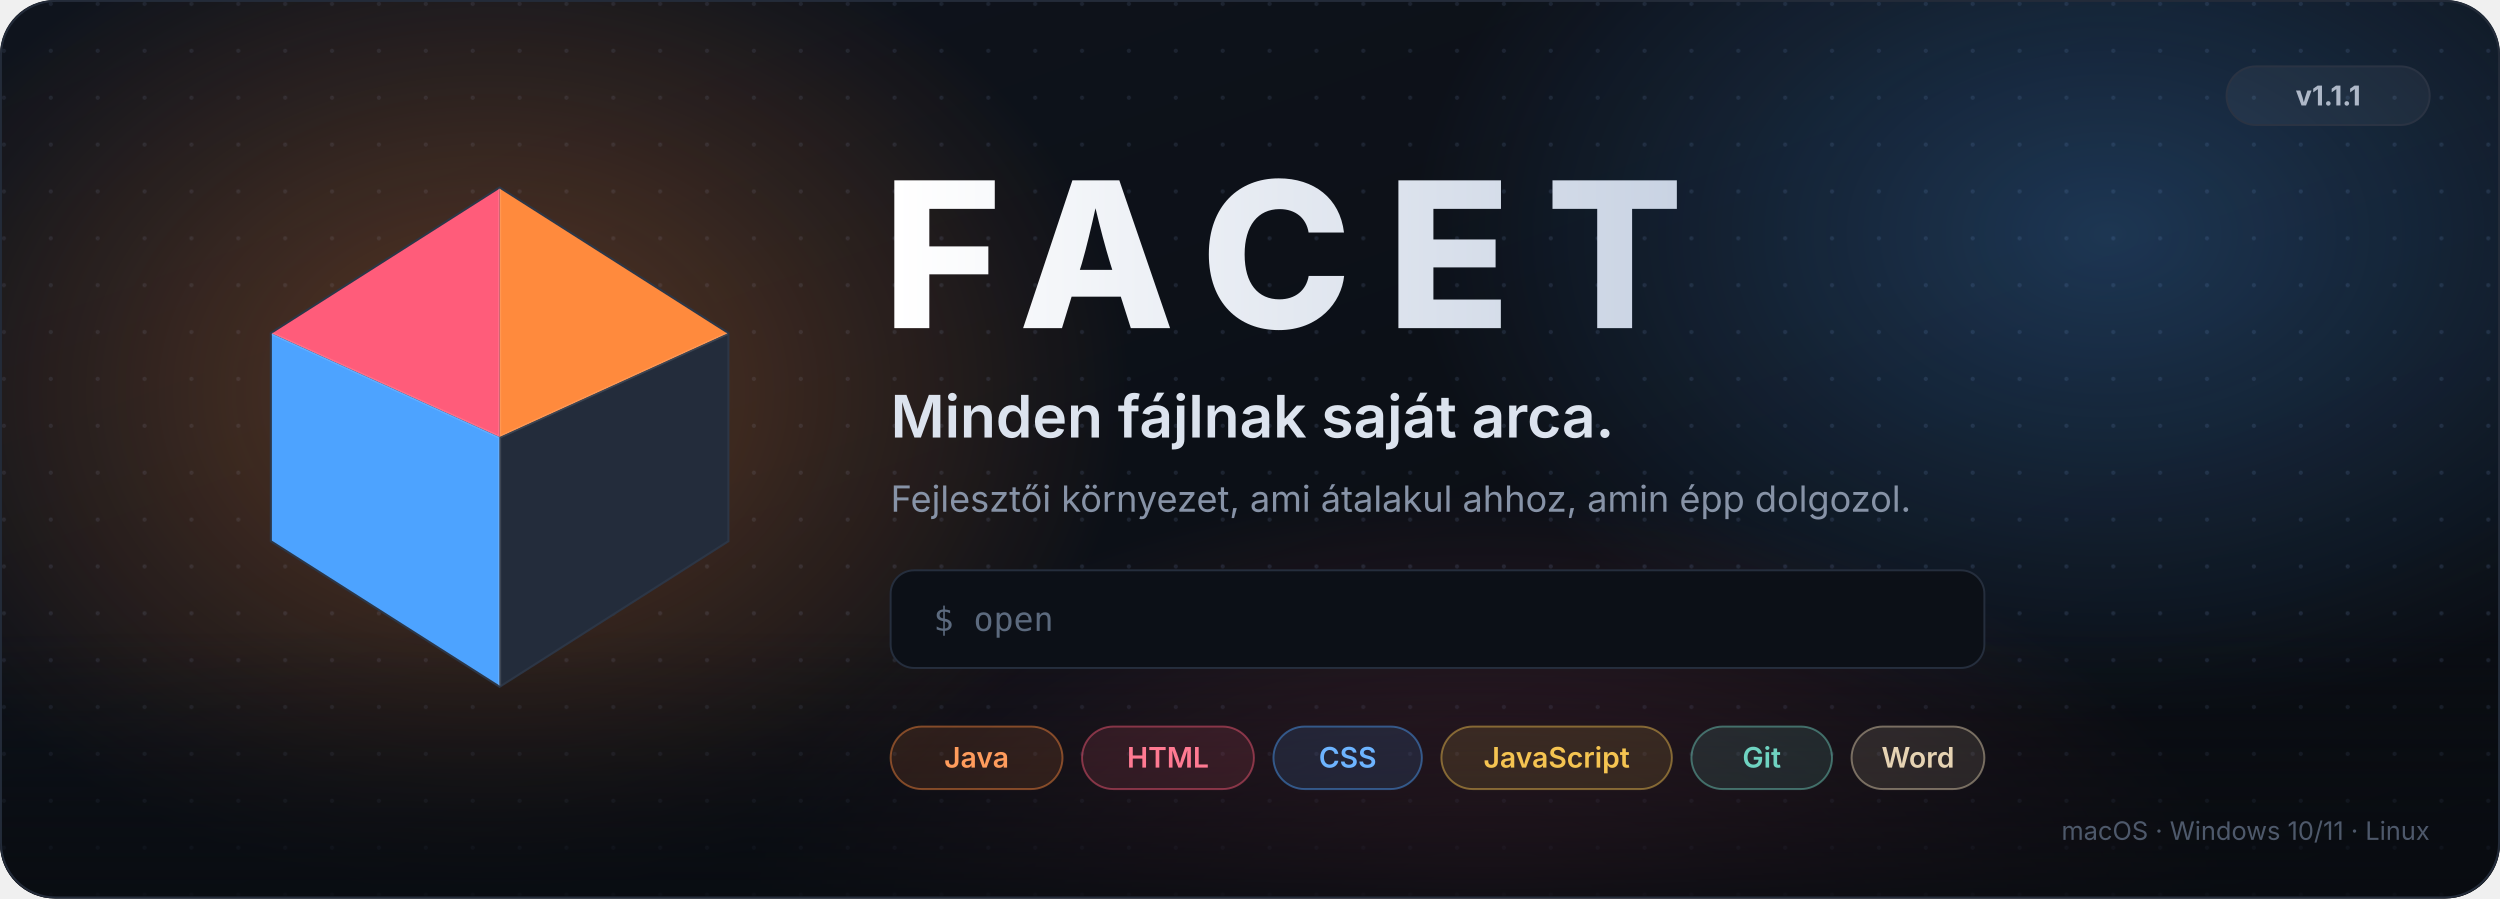
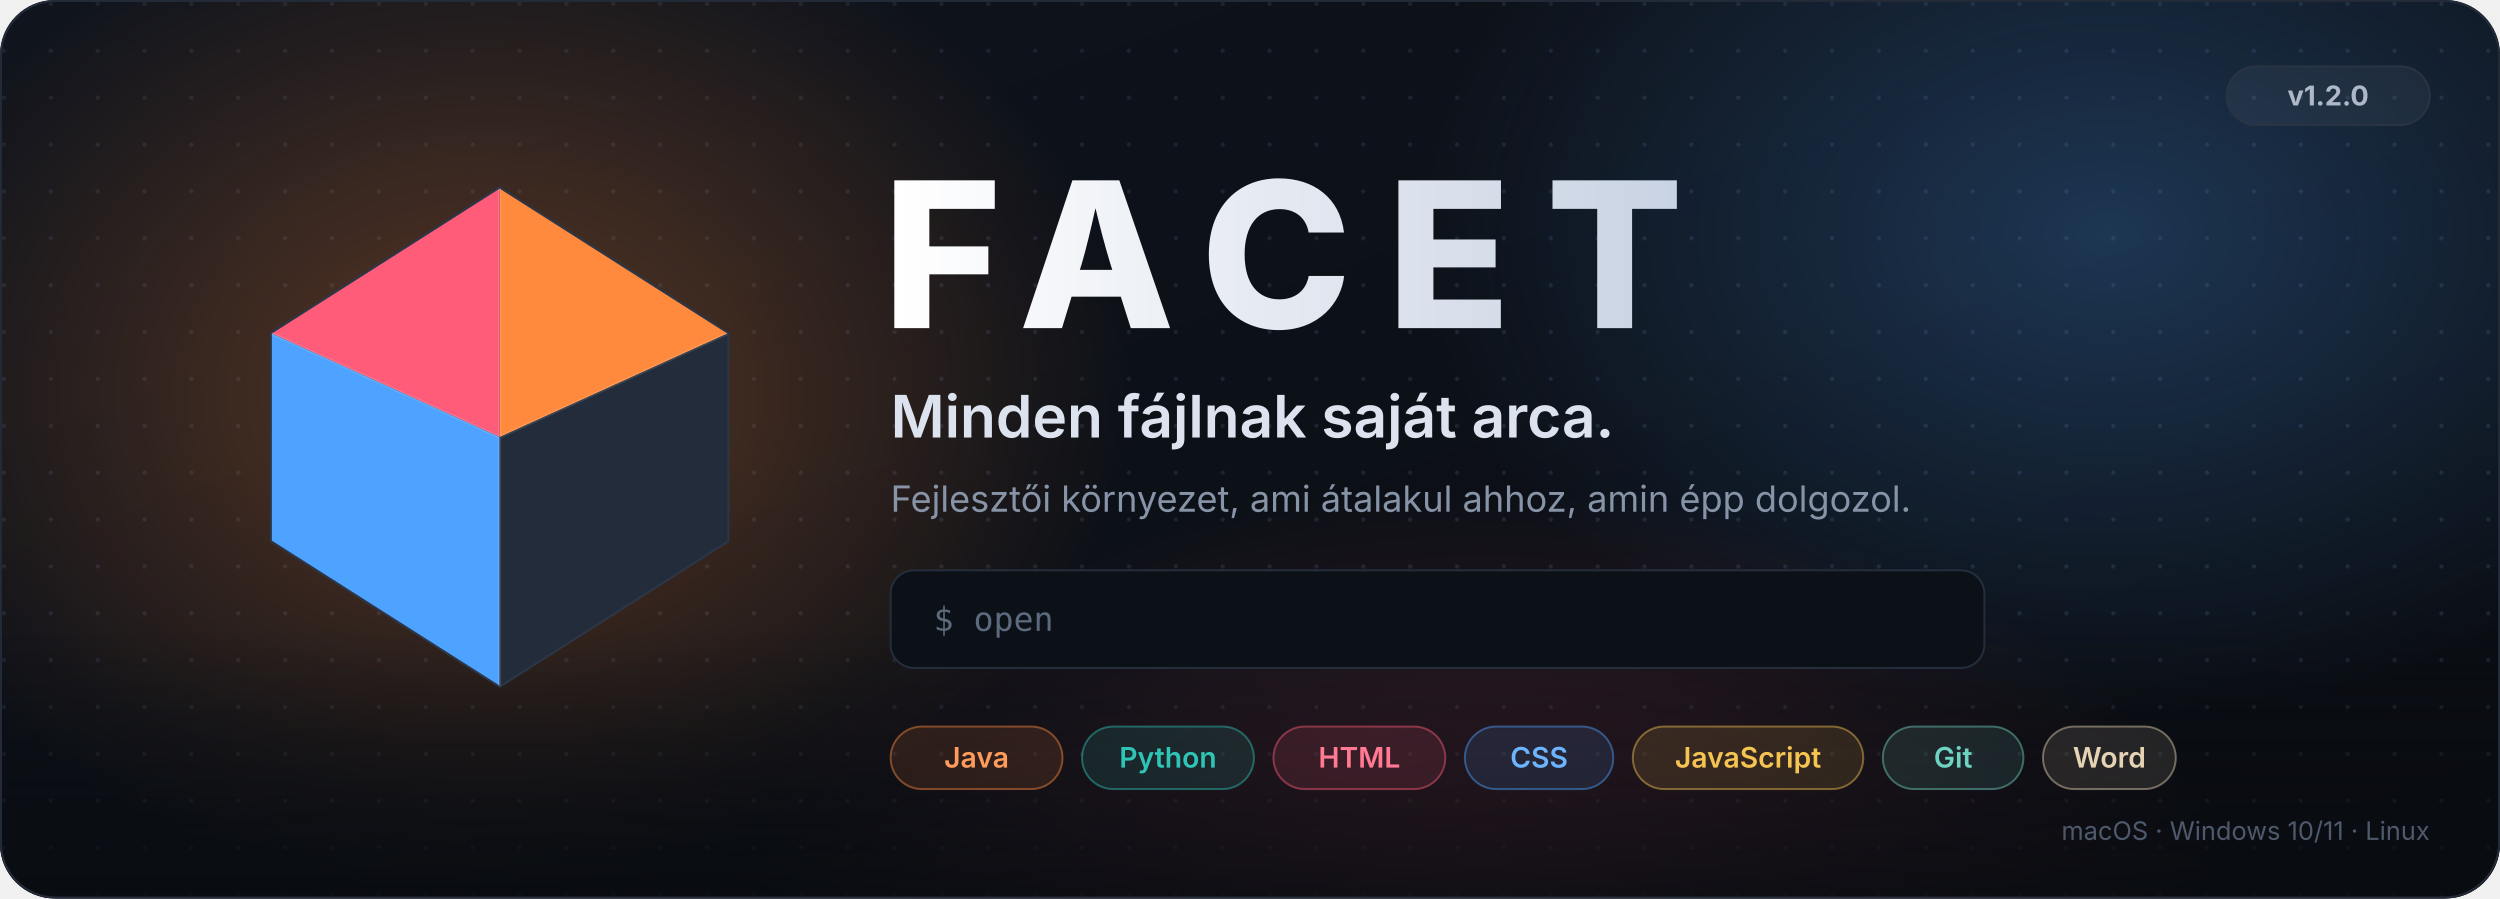
<svg xmlns="http://www.w3.org/2000/svg" width="1280" height="460" viewBox="0 0 1280 460" role="img" aria-label="FACET — Minden fájlnak saját arca">
  <defs>
    <linearGradient id="bg" x1="0" y1="0" x2="1" y2="1">
      <stop offset="0" stop-color="#0F141D" />
      <stop offset="1" stop-color="#090C11" />
    </linearGradient>
    <radialGradient id="g1" cx="0.5" cy="0.5" r="0.5">
      <stop offset="0" stop-color="#FF8A3D" stop-opacity="0.32" />
      <stop offset="1" stop-color="#FF8A3D" stop-opacity="0" />
    </radialGradient>
    <radialGradient id="g2" cx="0.5" cy="0.5" r="0.5">
      <stop offset="0" stop-color="#4DA3FF" stop-opacity="0.26" />
      <stop offset="1" stop-color="#4DA3FF" stop-opacity="0" />
    </radialGradient>
    <radialGradient id="g3" cx="0.5" cy="0.5" r="0.5">
      <stop offset="0" stop-color="#FF5C7A" stop-opacity="0.24" />
      <stop offset="1" stop-color="#FF5C7A" stop-opacity="0" />
    </radialGradient>
    <pattern id="dots" width="24" height="24" patternUnits="userSpaceOnUse">
      <circle cx="2" cy="2" r="1.1" fill="#1C2330" />
    </pattern>
    <linearGradient id="word" x1="0" y1="0" x2="1" y2="0">
      <stop offset="0" stop-color="#FFFFFF" />
      <stop offset="1" stop-color="#C9D3E3" />
    </linearGradient>
    <linearGradient id="fade" x1="0" y1="0" x2="0" y2="1">
      <stop offset="0.7" stop-color="#090C11" stop-opacity="0" />
      <stop offset="1" stop-color="#090C11" stop-opacity="0.85" />
    </linearGradient>
    <clipPath id="card">
      <rect width="1280" height="460" rx="28" />
    </clipPath>
    <style>
      .t { font-family: -apple-system, BlinkMacSystemFont, "Segoe UI", Inter, Helvetica, Arial, sans-serif; }
      .m { font-family: ui-monospace, SFMono-Regular, Menlo, Consolas, "DejaVu Sans Mono", monospace; }
      @keyframes drift1 { 0%,100% { transform: translate(0,0) } 50% { transform: translate(60px,30px) } }
      @keyframes drift2 { 0%,100% { transform: translate(0,0) } 50% { transform: translate(-70px,-20px) } }
      @keyframes drift3 { 0%,100% { transform: translate(0,0) } 50% { transform: translate(40px,-40px) } }
      .b1 { animation: drift1 14s ease-in-out infinite; }
      .b2 { animation: drift2 17s ease-in-out infinite; }
      .b3 { animation: drift3 12s ease-in-out infinite; }
      @keyframes float { 0%,100% { transform: translateY(0) } 50% { transform: translateY(-8px) } }
      .gem { animation: float 6s ease-in-out infinite; transform-box: fill-box; }
-       @keyframes cycle { 0%,16% { opacity: 1 } 20%,96% { opacity: 0 } 100% { opacity: 1 } }
-       .s { opacity: 0; animation: cycle 15s infinite; }
-       .s1 { animation-delay: 0s } .s2 { animation-delay: 3s } .s3 { animation-delay: 6s } .s4 { animation-delay: 9s } .s5 { animation-delay: 12s }
+       @keyframes cycle { 0%,13.5% { opacity: 1 } 16.6%,97% { opacity: 0 } 100% { opacity: 1 } }
+       .s { opacity: 0; animation: cycle 18s infinite; }
+       .s1 { animation-delay: 0s } .s2 { animation-delay: 3s } .s3 { animation-delay: 6s } .s4 { animation-delay: 9s } .s5 { animation-delay: 12s } .s6 { animation-delay: 15s }
      @keyframes blink { 0%,49% { opacity: 1 } 50%,100% { opacity: 0 } }
      .caret { animation: blink 1.1s step-end infinite; }
    </style>
  </defs>
  <g clip-path="url(#card)">
    <rect width="1280" height="460" fill="url(#bg)" />
    <rect width="1280" height="460" fill="url(#dots)" />
    <ellipse class="b1" cx="250" cy="200" rx="330" ry="260" fill="url(#g1)" />
    <ellipse class="b2" cx="1080" cy="120" rx="360" ry="250" fill="url(#g2)" />
    <ellipse class="b3" cx="760" cy="470" rx="380" ry="220" fill="url(#g3)" />
    <rect width="1280" height="460" fill="url(#fade)" />
  </g>
  <rect x="0.5" y="0.5" width="1279" height="459" rx="28" fill="none" stroke="#232B39" />
  <g class="gem">
    <g transform="translate(118 86) scale(10.6)">
      <path d="M13 1 L24 8 L24 18 L13 25 L2 18 L2 8 Z" fill="#141A24" stroke="#2C3646" stroke-width="0.2" />
      <path d="M13 1 L24 8 L13 13 Z" fill="#FF8A3D">
        <animate attributeName="fill" values="#FF8A3D;#F5C451;#FF8A3D" dur="9s" repeatCount="indefinite" />
      </path>
      <path d="M2 8 L13 1 L13 13 Z" fill="#FF5C7A">
        <animate attributeName="fill" values="#FF5C7A;#FF8A3D;#FF5C7A" dur="9s" repeatCount="indefinite" />
      </path>
      <path d="M2 8 L13 13 L13 25 L2 18 Z" fill="#4DA3FF">
        <animate attributeName="fill" values="#4DA3FF;#6FD3C1;#4DA3FF" dur="9s" repeatCount="indefinite" />
      </path>
      <path d="M13 13 L24 8 L24 18 L13 25 Z" fill="#232C3B" />
      <path d="M13 1 L13 13 M2 8 L13 13 L24 8 M13 13 L13 25" stroke="#FFFFFF" stroke-opacity="0.12" stroke-width="0.15" fill="none" />
    </g>
  </g>
  <g class="t">
    <text x="452" y="168" font-size="104" font-weight="800" letter-spacing="18" fill="url(#word)">FACET</text>
    <text x="456" y="224" font-size="30" font-weight="600" fill="#DCE3EE">Minden fájlnak saját arca.</text>
    <text x="456" y="262" font-size="18.5" fill="#8793A7">Fejlesztői környezet, ami átalakul ahhoz, amin épp dolgozol.</text>
  </g>
  <g class="m" font-size="17">
    <rect x="456" y="292" width="560" height="50" rx="12" fill="#0C1017" stroke="#252E3D" />
    <text x="478" y="323" fill="#5C6A7E">$ open</text>
    <g class="s s1">
      <text x="552" y="323" fill="#FF8A3D">Main.java</text>
      <text x="680" y="323" fill="#8A97AB">→ Java-eszközök, osztálytérkép</text>
    </g>
    <g class="s s2">
      <text x="552" y="323" fill="#FF5C7A">index.html</text>
      <text x="680" y="323" fill="#8A97AB">→ élő előnézet telefonon</text>
    </g>
    <g class="s s3">
      <text x="552" y="323" fill="#4DA3FF">style.css</text>
      <text x="680" y="323" fill="#8A97AB">→ színek, Flexbox-építő</text>
    </g>
    <g class="s s4">
      <text x="552" y="323" fill="#F5C451">app.js</text>
      <text x="680" y="323" fill="#8A97AB">→ Node, npm, tippek</text>
    </g>
+     <g class="s s6">
+       <text x="552" y="323" fill="#2EC4B6">main.py</text>
+       <text x="660" y="323" fill="#8A97AB">→ input(), lépésenként, pip</text>
+     </g>
    <g class="s s5">
      <text x="552" y="323" fill="#E6D3B3">Beadandó.docx</text>
      <text x="700" y="323" fill="#8A97AB">→ mini Word</text>
    </g>
  </g>
  <g class="t" font-size="14.5" font-weight="600">
    <g transform="translate(456 372)">
      <rect width="88" height="32" rx="16" fill="#FF8A3D" fill-opacity="0.12" stroke="#FF8A3D" stroke-opacity="0.45" />
      <text x="44" y="21" text-anchor="middle" fill="#FF9C5C">Java</text>
    </g>
    <g transform="translate(554 372)">
+       <rect width="88" height="32" rx="16" fill="#2EC4B6" fill-opacity="0.12" stroke="#2EC4B6" stroke-opacity="0.45" />
+       <text x="44" y="21" text-anchor="middle" fill="#2EC4B6">Python</text>
+     </g>
+     <g transform="translate(652 372)">
      <rect width="88" height="32" rx="16" fill="#FF5C7A" fill-opacity="0.12" stroke="#FF5C7A" stroke-opacity="0.45" />
      <text x="44" y="21" text-anchor="middle" fill="#FF7A92">HTML</text>
    </g>
-     <g transform="translate(652 372)">
+     <g transform="translate(750 372)">
      <rect width="76" height="32" rx="16" fill="#4DA3FF" fill-opacity="0.12" stroke="#4DA3FF" stroke-opacity="0.45" />
      <text x="38" y="21" text-anchor="middle" fill="#6DB4FF">CSS</text>
    </g>
-     <g transform="translate(738 372)">
+     <g transform="translate(836 372)">
      <rect width="118" height="32" rx="16" fill="#F5C451" fill-opacity="0.12" stroke="#F5C451" stroke-opacity="0.45" />
      <text x="59" y="21" text-anchor="middle" fill="#F5C451">JavaScript</text>
    </g>
-     <g transform="translate(866 372)">
+     <g transform="translate(964 372)">
      <rect width="72" height="32" rx="16" fill="#6FD3C1" fill-opacity="0.12" stroke="#6FD3C1" stroke-opacity="0.45" />
      <text x="36" y="21" text-anchor="middle" fill="#6FD3C1">Git</text>
    </g>
-     <g transform="translate(948 372)">
+     <g transform="translate(1046 372)">
      <rect width="68" height="32" rx="16" fill="#E6D3B3" fill-opacity="0.12" stroke="#E6D3B3" stroke-opacity="0.45" />
      <text x="34" y="21" text-anchor="middle" fill="#E6D3B3">Word</text>
    </g>
  </g>
  <g class="t">
    <rect x="1140" y="34" width="104" height="30" rx="15" fill="#FFFFFF" fill-opacity="0.05" stroke="#2A3343" />
-     <text x="1192" y="54" font-size="14" font-weight="700" fill="#AEB8C8" text-anchor="middle">v1.1.1</text>
+     <text x="1192" y="54" font-size="14" font-weight="700" fill="#AEB8C8" text-anchor="middle">v1.2.0</text>
    <text x="1244" y="430" font-size="13" fill="#4E596B" text-anchor="end">macOS · Windows 10/11 · Linux</text>
  </g>
</svg>
